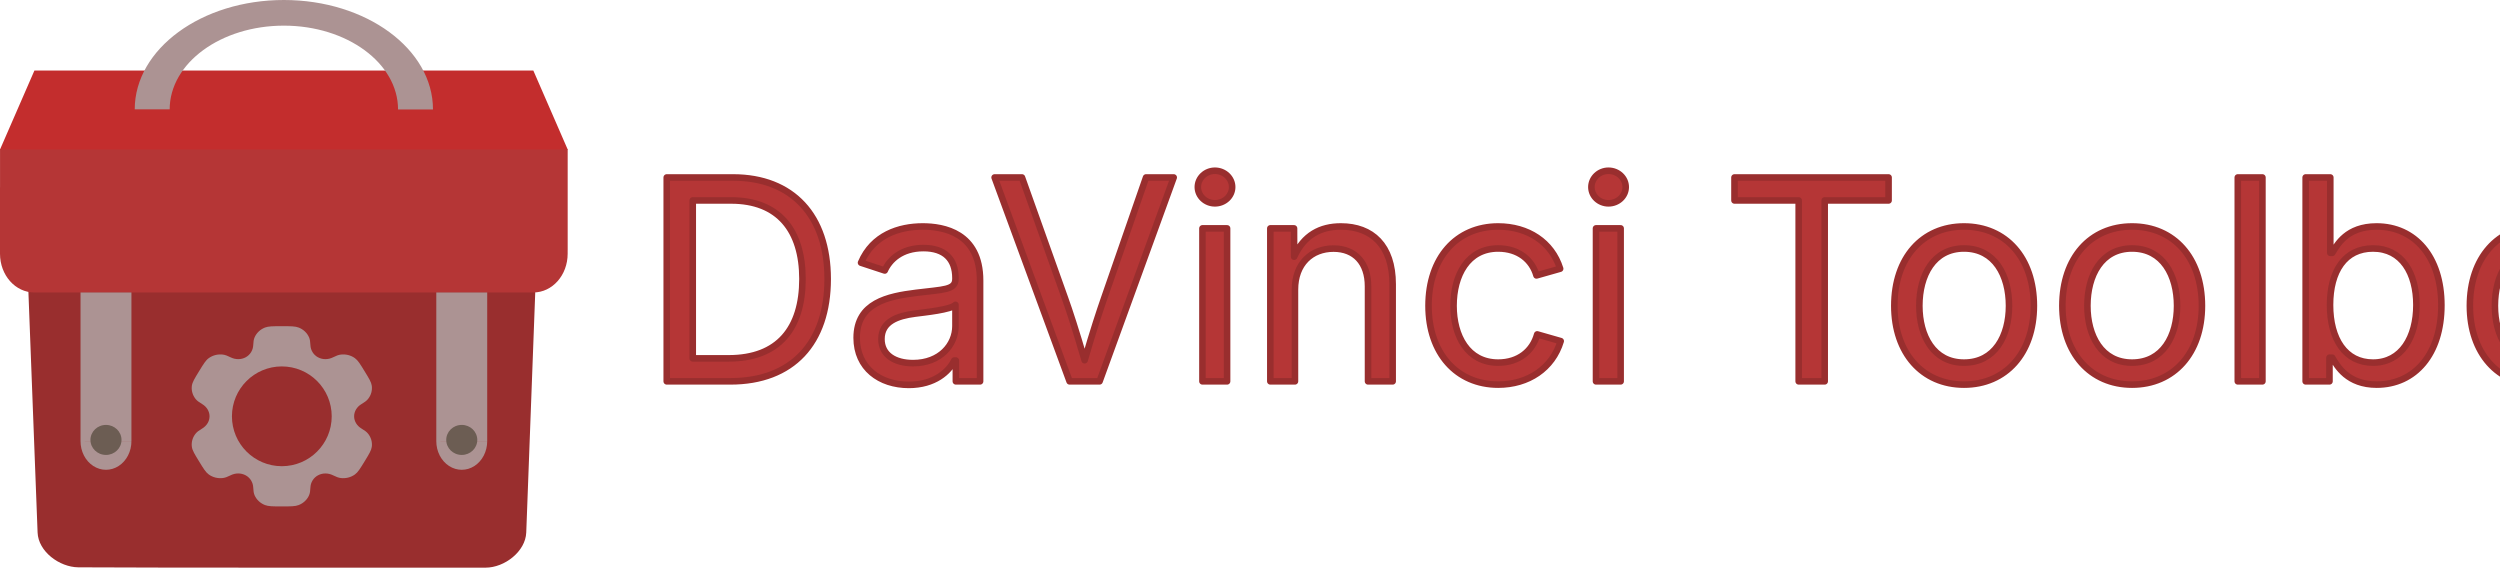
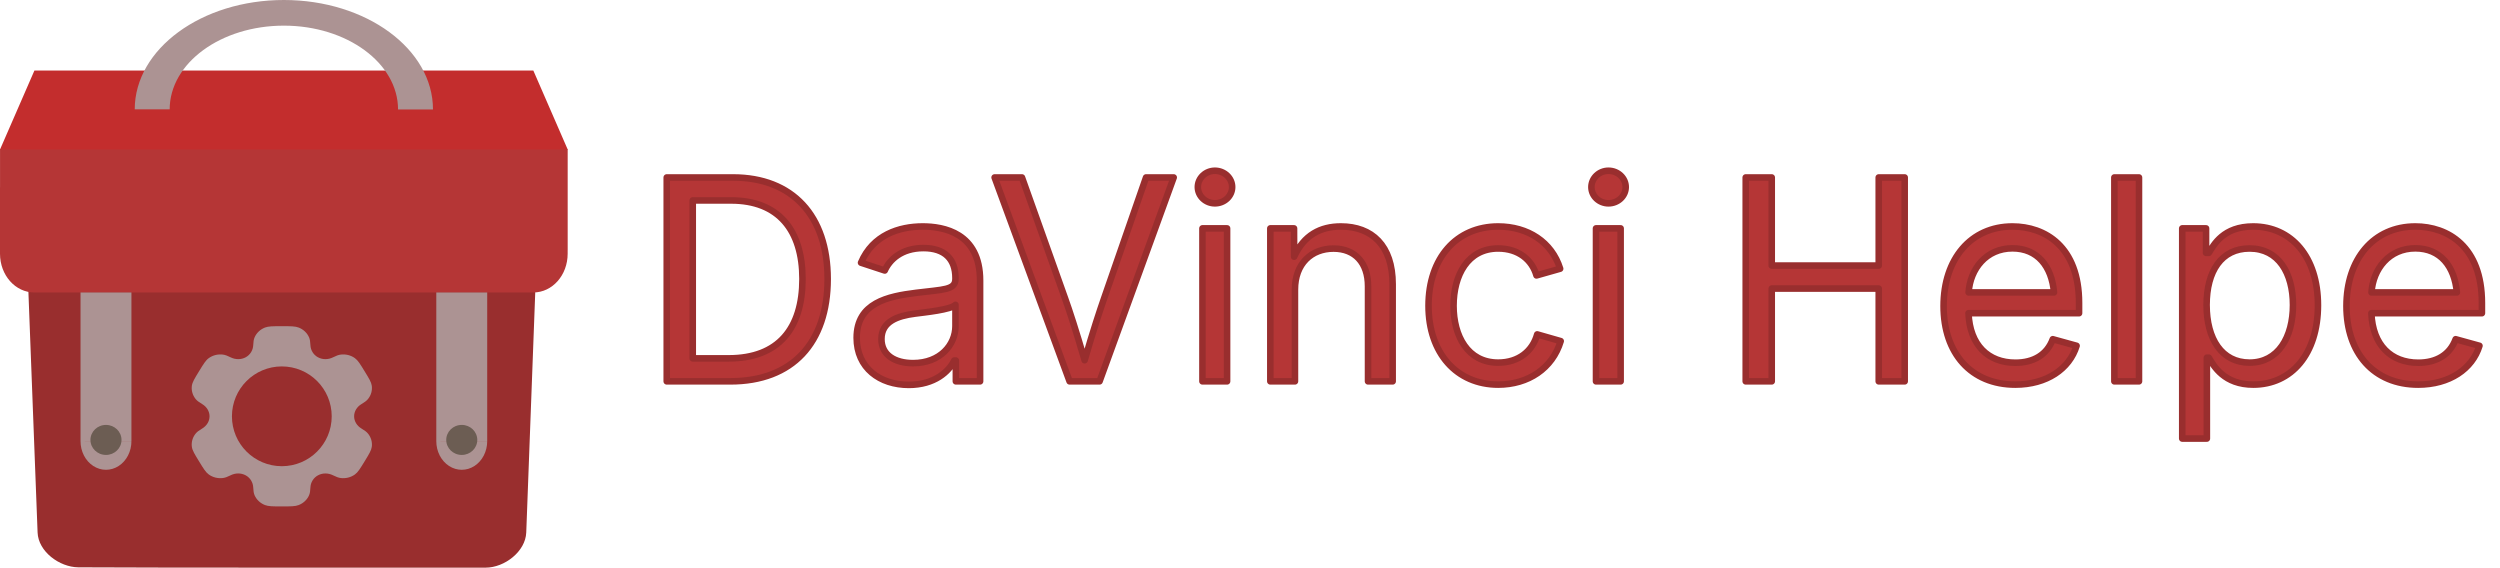
<svg xmlns="http://www.w3.org/2000/svg" xmlns:xlink="http://www.w3.org/1999/xlink" width="761.224" height="172.854" viewBox="0 0 761.224 172.854" version="1.1" id="svg1" xml:space="preserve">
  <defs id="defs1">
    <linearGradient id="linearGradient1">
      <stop style="stop-color:#4b4b4b;stop-opacity:1;" offset="0" id="stop2" />
      <stop style="stop-color:#333333;stop-opacity:1;" offset="1" id="stop1" />
    </linearGradient>
    <radialGradient xlink:href="#linearGradient1" id="radialGradient8" cx="1024" cy="1024" fx="1024" fy="1024" r="735" gradientUnits="userSpaceOnUse" gradientTransform="translate(-24,-24)" />
  </defs>
  <g id="layer1" transform="translate(-27.89137,-144.5731)">
    <text xml:space="preserve" style="font-size:85.333px;line-height:0;font-family:Cantarell;-inkscape-font-specification:Cantarell;fill:#b53636;fill-opacity:1;stroke:#992e2e;stroke-width:2;stroke-linejoin:round;stroke-opacity:1;paint-order:markers fill stroke" x="223.407" y="260.688" id="text1">
-       <tspan x="223.407" y="260.688" id="tspan2" style="font-style:normal;font-variant:normal;font-weight:normal;font-stretch:normal;font-size:85.333px;line-height:0;font-family:'SF Pro Display';-inkscape-font-specification:'SF Pro Display';fill:#b53636;fill-opacity:1;stroke:#992e2e;stroke-opacity:1">DaVinci Toolbox</tspan>
+       <tspan x="223.407" y="260.688" id="tspan2" style="font-style:normal;font-variant:normal;font-weight:normal;font-stretch:normal;font-size:85.333px;line-height:0;font-family:'SF Pro Display';-inkscape-font-specification:'SF Pro Display';fill:#b53636;fill-opacity:1;stroke:#992e2e;stroke-opacity:1">DaVinci Helper</tspan>
    </text>
    <g id="g1" transform="matrix(0.1550259,0,0,0.1550259,27.89137,144.5731)">
      <g id="layer2" style="display:none" transform="translate(-440.7481,-481.4094)">
        <path id="path8" style="display:inline;fill:#951717;fill-opacity:1;stroke-width:14.934;stroke-linejoin:round;paint-order:markers fill stroke" d="M 961.74,1038.338 C 950.596,1026.683 727.349,996.974 608.981,1115.354 l 0.044,0.044 a 195,195 45 0 0 0.061,275.703 195,195 45 0 0 275.772,0 195,195 45 0 0 4.854,-5.098 c 0.298,-0.316 0.602,-0.627 0.898,-0.945 a 195,195 45 0 0 1.707,-1.887 c 109.645,-120.122 80.329,-333.427 69.424,-344.833 z" />
        <path id="path13" style="display:inline;fill:#951717;fill-opacity:1;stroke-width:14.934;stroke-linejoin:round;paint-order:markers fill stroke" d="m 1037.523,1038.528 c 11.144,-11.655 234.391,-41.364 352.759,77.015 l -0.044,0.044 a 195,195 45 0 1 -0.061,275.703 195,195 45 0 1 -275.772,0 195,195 45 0 1 -4.854,-5.098 c -0.298,-0.316 -0.602,-0.627 -0.898,-0.945 a 195,195 45 0 1 -1.707,-1.887 c -109.645,-120.122 -80.329,-333.427 -69.424,-344.833 z" />
        <path id="path14" style="display:inline;fill:#951717;fill-opacity:1;stroke-width:14.934;stroke-linejoin:round;paint-order:markers fill stroke" d="M 1000.01,979.998 C 983.888,980.36 805.021,843.507 805.029,676.101 h 0.062 a 195,195 1.7992715e-8 0 1 194.994,-194.908 195,195 1.7992715e-8 0 1 195,195 195,195 1.7992715e-8 0 1 -0.172,7.037 c -0.013,0.434 -0.018,0.869 -0.033,1.303 a 195,195 1.7992715e-8 0 1 -0.127,2.541 c -7.408,162.47 -178.967,292.57 -194.744,292.924 z" />
      </g>
      <g id="layer1-5" style="display:none" transform="translate(-440.7481,-481.4094)">
        <rect style="display:inline;fill:url(#radialGradient8);fill-opacity:1;stroke:#979797;stroke-width:30;stroke-linejoin:round;stroke-dasharray:none;stroke-opacity:1;paint-order:markers fill stroke" id="rect1" width="1420" height="1420" x="290" y="290" rx="190" />
      </g>
      <g id="layer3" transform="translate(-440.7481,-481.4094)">
        <path id="rect14" style="fill:#992e2e;fill-opacity:1;stroke-width:8.465;stroke-linejoin:round;paint-order:markers fill stroke" d="M 561.771,929.103 H 1426.801 c 37.373,0 68.853,29.974 67.46,67.148 L 1474.361,1527.329 c -1.393,37.174 -42.53,69.023 -79.903,69.023 0,0 -701.133,0.344 -799.839,-0.651 -37.371,-0.377 -78.625,-31.169 -80.043,-68.342 L 494.312,996.251 c -1.418,-37.173 30.087,-67.148 67.46,-67.148 z" />
        <path id="rect15" style="fill:#b53636;fill-opacity:1;stroke:none;stroke-width:9.593;stroke-linejoin:round;stroke-dasharray:none;stroke-opacity:1;paint-order:markers fill stroke" d="m 508.202,773.813 c -1.201,0 -2.371,0.131 -3.556,0.201 h -63.84 v 74.631 c -0.006,0.428 -0.057,0.842 -0.057,1.271 v 129.843 c 0,42.162 30.085,76.105 67.454,76.105 h 980.038 c 37.369,0 67.452,-33.944 67.452,-76.105 v -6.897 h 0.057 V 774.013 h -63.952 c -1.185,-0.069 -2.355,-0.201 -3.557,-0.201 z" />
        <path id="rect17" style="fill:#c32d2d;fill-opacity:1;stroke:none;stroke-width:11.55;stroke-linejoin:round;stroke-dasharray:none;stroke-opacity:1;paint-order:markers fill stroke" d="m 508.372,619.918 979.887,0.013 67.489,155.056 H 440.805 Z" />
      </g>
      <g id="layer4" transform="translate(-440.7481,-481.4094)">
        <path id="path33" style="fill:#ac9393;fill-opacity:1;stroke:none;stroke-width:10.511;stroke-linejoin:round;stroke-dasharray:none;stroke-opacity:1;paint-order:markers fill stroke" d="M 998.45,481.409 A 292.905,215.014 0 0 0 705.371,696.168 l 68.623,0.029 a 224.284,164.641 0 0 1 224.414,-164.413 224.284,164.641 0 0 1 224.149,164.612 l 68.623,0.029 A 292.905,215.014 0 0 0 998.45,481.41 Z" />
      </g>
      <g id="layer5" transform="translate(-440.7481,-481.4094)">
        <path id="rect34" style="fill:#ac9393;fill-opacity:1;stroke:none;stroke-width:9.475;stroke-linejoin:round;stroke-dasharray:none;stroke-opacity:1;paint-order:markers fill stroke" d="m 598.906,1055.864 v 292.047 h 99.995 v -292.047 z m 0,292.047 a 49.997,56.163 0 0 0 24.966,48.682 49.997,56.163 0 0 0 50.015,0.03 49.997,56.163 0 0 0 25.014,-48.649 z" />
        <path id="rect34-5" style="fill:#ac9393;fill-opacity:1;stroke:none;stroke-width:9.475;stroke-linejoin:round;stroke-dasharray:none;stroke-opacity:1;paint-order:markers fill stroke" d="m 1297.695,1055.864 v 292.047 h 99.995 v -292.047 z m 0,292.047 a 49.997,56.163 0 0 0 24.965,48.682 49.997,56.163 0 0 0 50.015,0.03 49.997,56.163 0 0 0 25.014,-48.649 z" />
        <ellipse style="fill:#6c5d53;fill-opacity:1;stroke:none;stroke-width:12.187;stroke-linejoin:round;stroke-dasharray:none;stroke-opacity:1;paint-order:markers fill stroke" id="path34" cx="648.903" cy="1345.464" rx="30.498" ry="29.488" />
        <ellipse style="fill:#6c5d53;fill-opacity:1;stroke:none;stroke-width:12.187;stroke-linejoin:round;stroke-dasharray:none;stroke-opacity:1;paint-order:markers fill stroke" id="path34-2" cx="1347.693" cy="1345.464" rx="30.498" ry="29.488" />
      </g>
      <g id="layer6" style="display:none" transform="translate(-440.7481,-481.4094)">
        <rect style="fill:#b5a0a0;fill-opacity:1;stroke:none;stroke-width:8.94;stroke-linejoin:round;stroke-dasharray:none;stroke-opacity:1;paint-order:markers fill stroke" id="rect35" width="150" height="100" x="925.009" y="1056.505" rx="50" />
        <circle style="fill:#6e5656;fill-opacity:1;stroke:none;stroke-width:7.152;stroke-linejoin:round;stroke-dasharray:none;stroke-opacity:1;paint-order:markers fill stroke" id="path35" cx="1000.009" cy="1106.505" r="20" />
      </g>
      <g style="display:inline;opacity:1;fill:#917c6f" id="g35" transform="matrix(18.63156,0,0,17.7,320.6425,605.2731)">
        <path opacity="0.5" fill-rule="evenodd" clip-rule="evenodd" d="M 14.279,2.152 C 13.909,2 13.439,2 12.5,2 11.561,2 11.091,2 10.721,2.152 10.227,2.355 9.835,2.745 9.631,3.235 9.537,3.458 9.501,3.719 9.486,4.098 9.465,4.656 9.177,5.172 8.69,5.451 8.203,5.73 7.609,5.72 7.111,5.459 6.773,5.281 6.528,5.183 6.286,5.151 5.756,5.082 5.22,5.224 4.796,5.547 4.478,5.789 4.243,6.193 3.774,7 3.304,7.807 3.07,8.21 3.017,8.605 2.948,9.131 3.091,9.663 3.417,10.084 3.565,10.276 3.774,10.437 4.098,10.639 4.574,10.936 4.88,11.442 4.88,12 c -3e-5,0.558 -0.306,1.064 -0.783,1.361 -0.324,0.202 -0.533,0.364 -0.681,0.556 -0.325,0.421 -0.469,0.953 -0.399,1.478 0.052,0.394 0.287,0.798 0.757,1.605 0.469,0.807 0.704,1.211 1.022,1.453 0.424,0.323 0.96,0.465 1.49,0.396 0.242,-0.032 0.487,-0.13 0.825,-0.308 0.497,-0.261 1.092,-0.271 1.579,0.008 0.487,0.279 0.775,0.795 0.796,1.353 0.014,0.379 0.051,0.64 0.144,0.863 0.205,0.49 0.597,0.879 1.091,1.082 C 11.091,22 11.561,22 12.5,22 c 0.939,0 1.409,0 1.779,-0.152 0.494,-0.203 0.886,-0.592 1.091,-1.082 0.093,-0.224 0.13,-0.484 0.144,-0.863 0.021,-0.558 0.309,-1.074 0.796,-1.353 0.487,-0.279 1.082,-0.269 1.579,-0.008 0.338,0.177 0.584,0.276 0.825,0.308 0.53,0.069 1.066,-0.073 1.49,-0.396 0.318,-0.242 0.553,-0.646 1.022,-1.453 0.469,-0.807 0.704,-1.21 0.757,-1.605 0.07,-0.526 -0.074,-1.058 -0.399,-1.479 -0.149,-0.192 -0.357,-0.354 -0.681,-0.556 -0.476,-0.297 -0.782,-0.803 -0.782,-1.361 0,-0.558 0.306,-1.064 0.782,-1.361 0.324,-0.202 0.533,-0.363 0.681,-0.556 C 21.909,9.663 22.052,9.131 21.983,8.605 21.93,8.211 21.696,7.807 21.226,7 20.757,6.193 20.522,5.789 20.204,5.547 19.78,5.224 19.244,5.082 18.714,5.151 18.472,5.183 18.227,5.281 17.889,5.459 17.392,5.72 16.797,5.73 16.31,5.451 15.823,5.172 15.535,4.656 15.514,4.098 15.499,3.718 15.463,3.458 15.369,3.235 15.165,2.745 14.773,2.355 14.279,2.152 Z" fill="#1c274c" id="path1" style="opacity:1;fill:#ac9393;fill-opacity:1" />
        <path d="m 16.831,12 c 0,2.518 -1.939,4.559 -4.331,4.559 -2.392,0 -4.331,-2.041 -4.331,-4.559 0,-2.518 1.939,-4.559 4.331,-4.559 2.392,0 4.331,2.041 4.331,4.559 z" fill="#1c274c" id="path2" style="display:none;fill:#917c6f;fill-opacity:1;stroke-width:1.476" />
        <path d="m 17.759,12 c 0,3.057 -2.354,5.536 -5.259,5.536 -2.904,0 -5.259,-2.478 -5.259,-5.536 0,-3.057 2.354,-5.536 5.259,-5.536 2.904,0 5.259,2.478 5.259,5.536 z" fill="#1c274c" id="path3" style="display:inline;fill:#992e2e;fill-opacity:1;stroke-width:1.792" />
      </g>
    </g>
  </g>
</svg>
